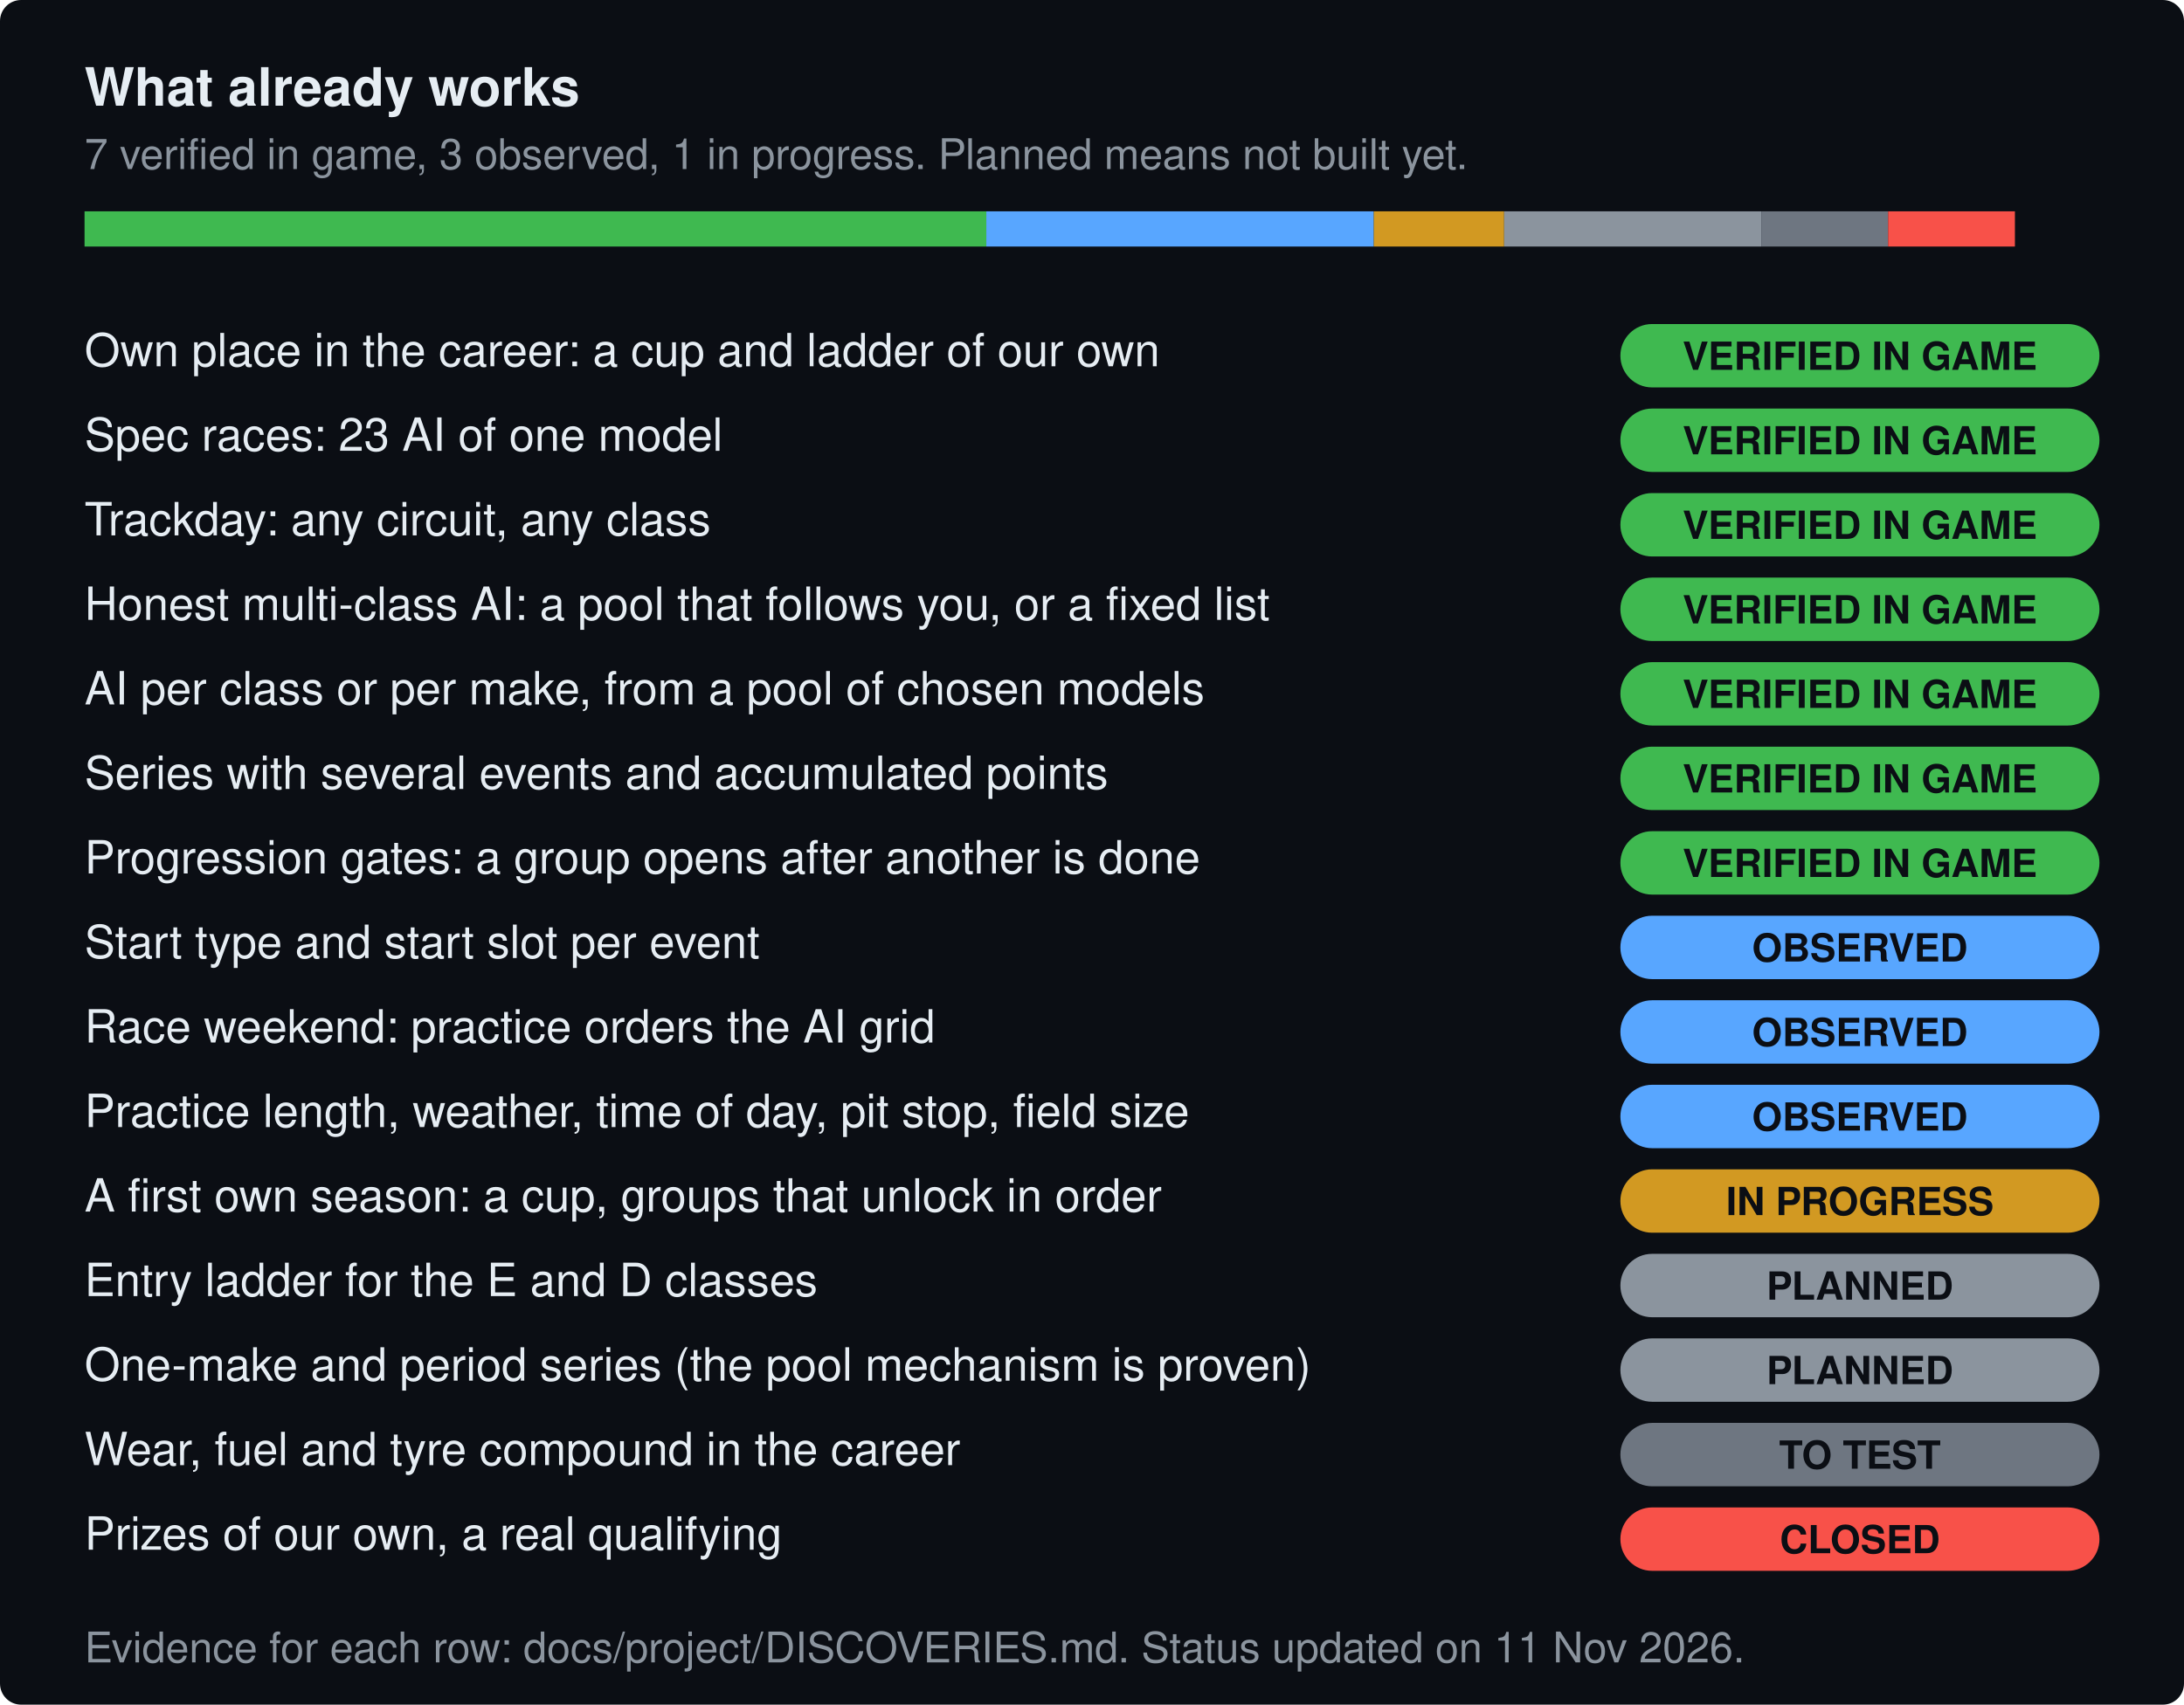
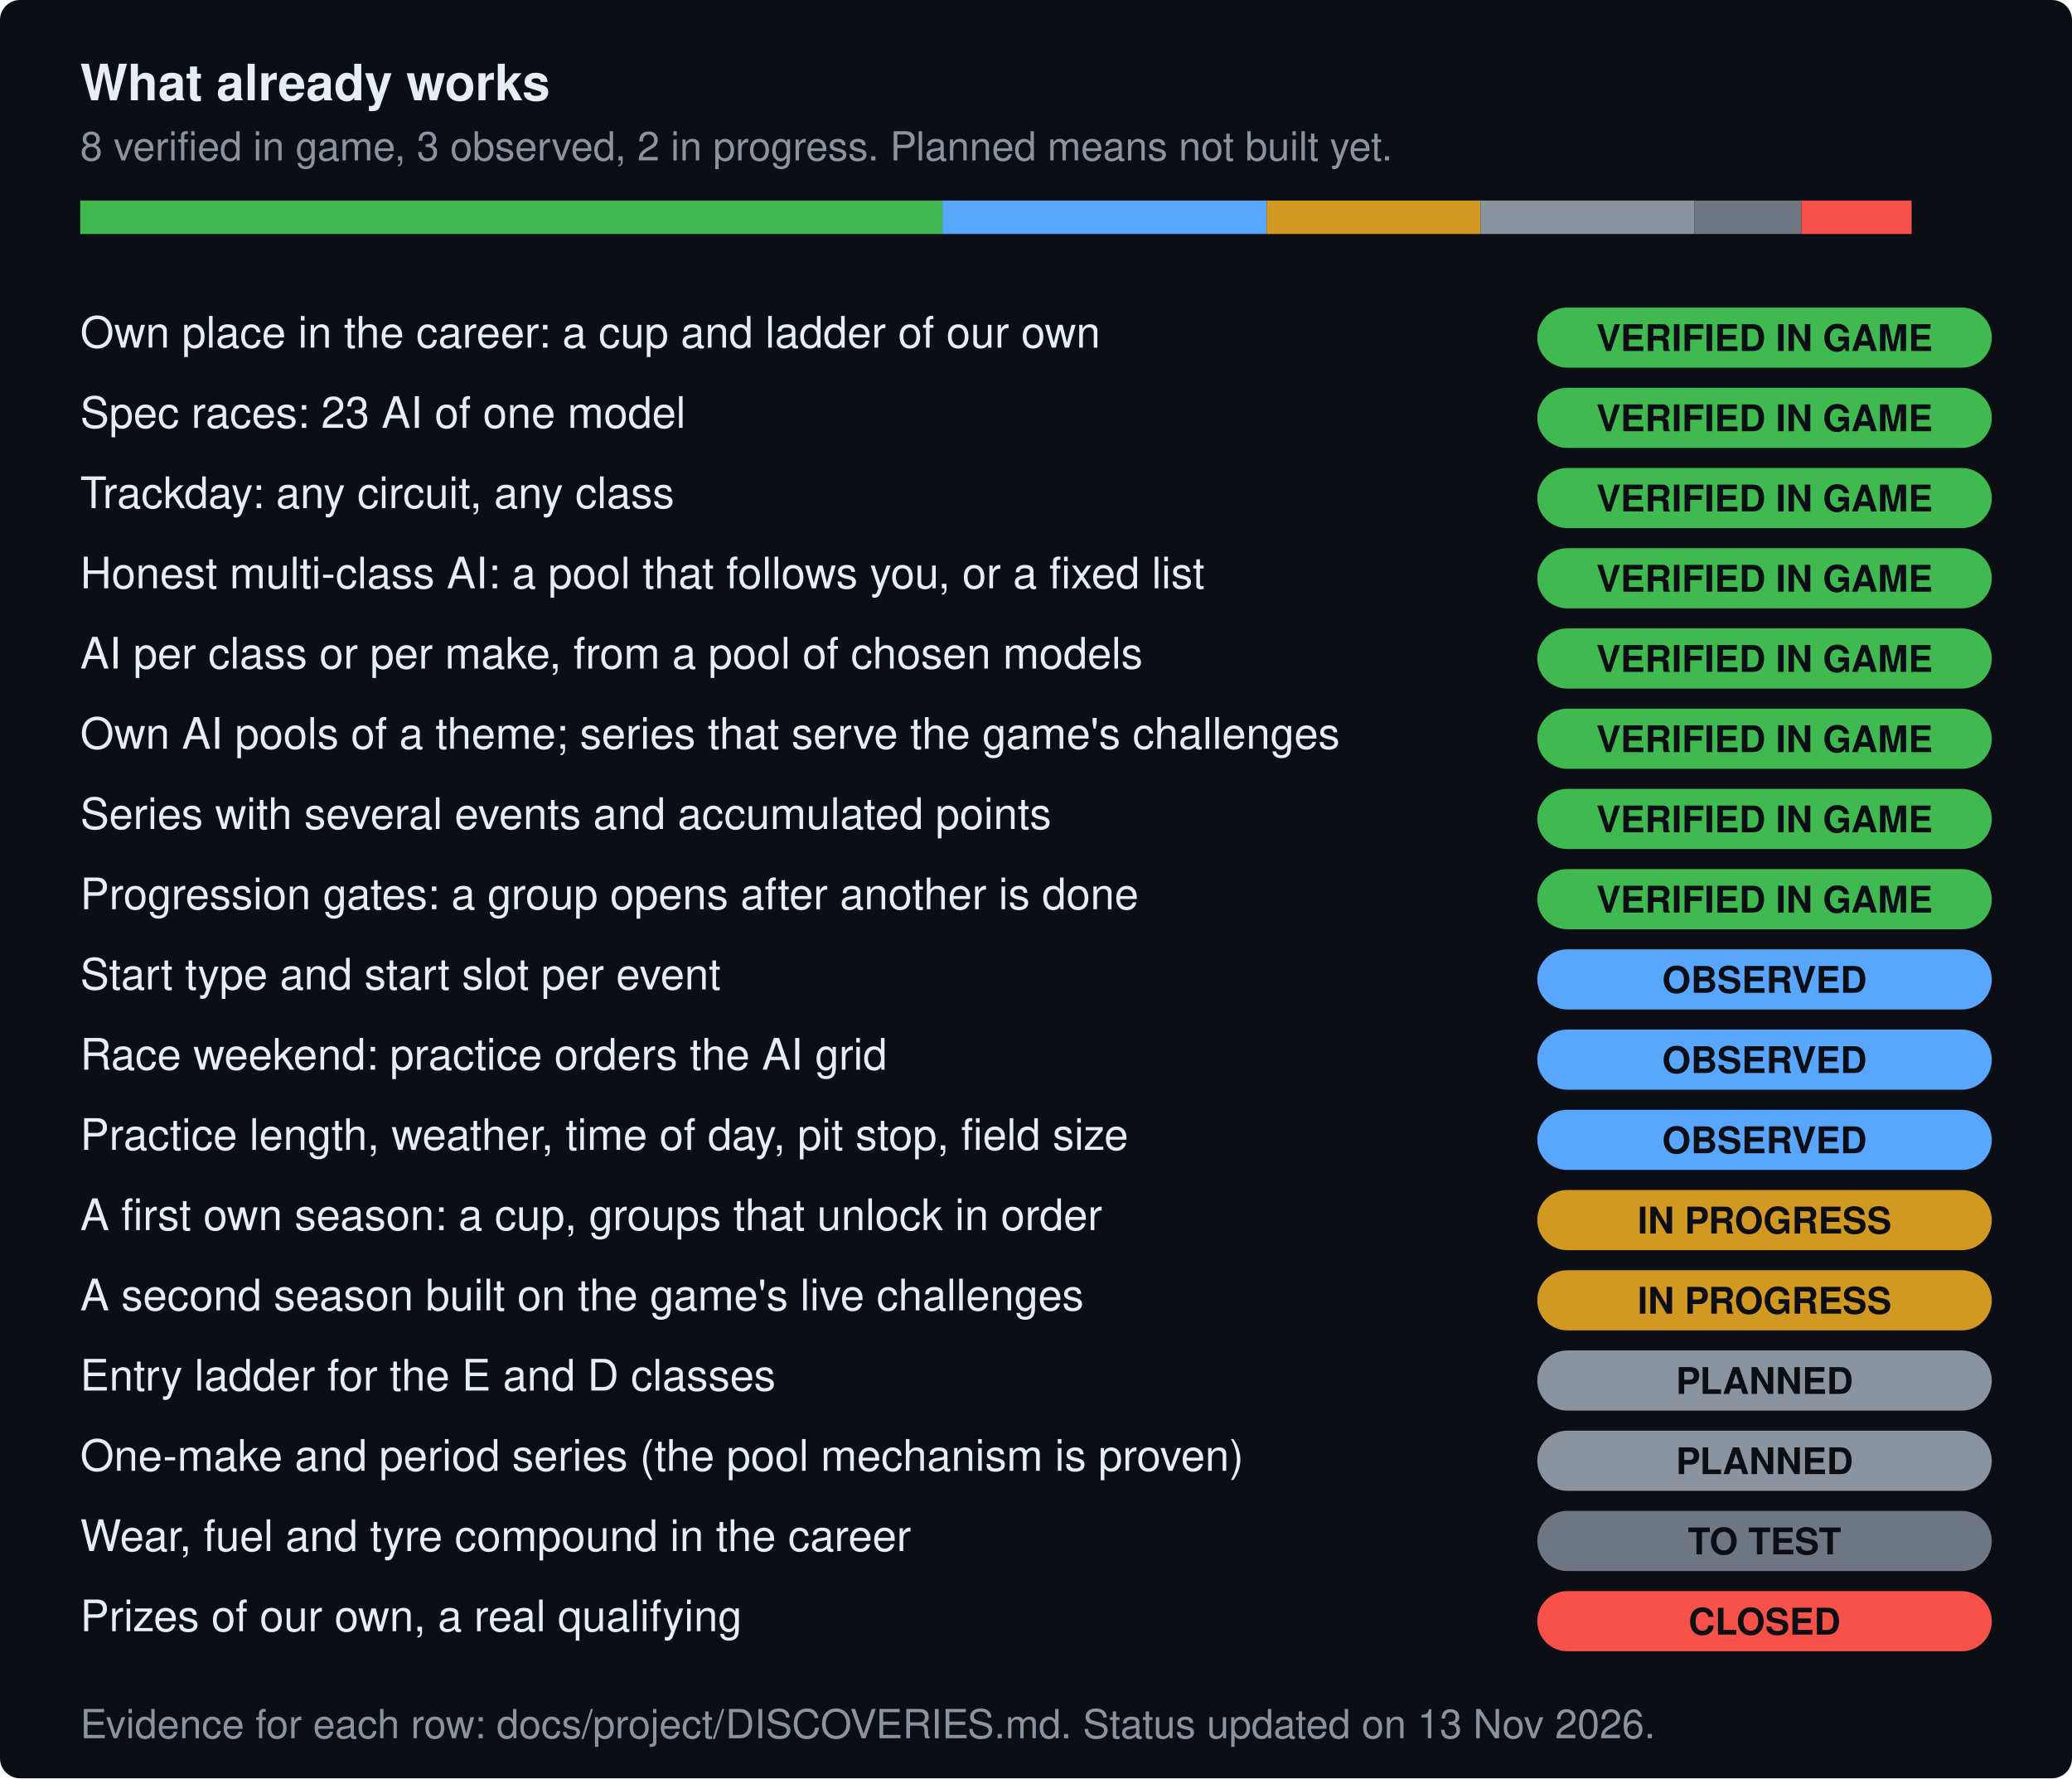
- <svg xmlns="http://www.w3.org/2000/svg" viewBox="0 0 620 484" width="100%" role="img" aria-labelledby="t d">
+ <svg xmlns="http://www.w3.org/2000/svg" viewBox="0 0 620 532" width="100%" role="img" aria-labelledby="t d">
  <style>
    .bg{fill:#0B0E14}
    .h{font:700 15px "Segoe UI",Helvetica,Arial,sans-serif;fill:#E6EDF3}
    .s{font:12px "Segoe UI",Helvetica,Arial,sans-serif;fill:#8B949E}
    .r{font:13px "Segoe UI",Helvetica,Arial,sans-serif;fill:#E6EDF3}
    .p{font:700 11px "Segoe UI",Helvetica,Arial,sans-serif;fill:#0B0E14}
    .l{stroke:#21262D;stroke-width:1}
  </style>
-   <rect class="bg" width="620" height="484" rx="6" />
+   <rect class="bg" width="620" height="532" rx="6" />
  <text class="h" x="24" y="30">What already works</text>
-   <text class="s" x="24" y="48">7 verified in game, 3 observed, 1 in progress. Planned means not built yet.</text>
+   <text class="s" x="24" y="48">8 verified in game, 3 observed, 2 in progress. Planned means not built yet.</text>
  <g transform="translate(24,60)">
-     <rect x="0" y="0" width="256" height="10" fill="#3FB950" />
-     <rect x="256" y="0" width="110" height="10" fill="#58A6FF" />
-     <rect x="366" y="0" width="37" height="10" fill="#D29922" />
-     <rect x="403" y="0" width="73" height="10" fill="#8B949E" />
-     <rect x="476" y="0" width="36" height="10" fill="#6E7681" />
-     <rect x="512" y="0" width="36" height="10" fill="#F85149" />
+     <rect x="0" y="0" width="258" height="10" fill="#3FB950" />
+     <rect x="258" y="0" width="97" height="10" fill="#58A6FF" />
+     <rect x="355" y="0" width="64" height="10" fill="#D29922" />
+     <rect x="419" y="0" width="64" height="10" fill="#8B949E" />
+     <rect x="483" y="0" width="32" height="10" fill="#6E7681" />
+     <rect x="515" y="0" width="33" height="10" fill="#F85149" />
  </g>
  <g transform="translate(24,92)">
    <text class="r" x="0" y="12">Own place in the career: a cup and ladder of our own</text>
    <rect x="436" y="0" width="136" height="18" rx="9" fill="#3FB950" />
    <text class="p" x="504" y="13" text-anchor="middle">VERIFIED IN GAME</text>
    <g transform="translate(0,24)">
      <text class="r" x="0" y="12">Spec races: 23 AI of one model</text>
      <rect x="436" y="0" width="136" height="18" rx="9" fill="#3FB950" />
      <text class="p" x="504" y="13" text-anchor="middle">VERIFIED IN GAME</text>
    </g>
    <g transform="translate(0,48)">
      <text class="r" x="0" y="12">Trackday: any circuit, any class</text>
      <rect x="436" y="0" width="136" height="18" rx="9" fill="#3FB950" />
      <text class="p" x="504" y="13" text-anchor="middle">VERIFIED IN GAME</text>
    </g>
    <g transform="translate(0,72)">
      <text class="r" x="0" y="12">Honest multi-class AI: a pool that follows you, or a fixed list</text>
      <rect x="436" y="0" width="136" height="18" rx="9" fill="#3FB950" />
      <text class="p" x="504" y="13" text-anchor="middle">VERIFIED IN GAME</text>
    </g>
    <g transform="translate(0,96)">
      <text class="r" x="0" y="12">AI per class or per make, from a pool of chosen models</text>
      <rect x="436" y="0" width="136" height="18" rx="9" fill="#3FB950" />
      <text class="p" x="504" y="13" text-anchor="middle">VERIFIED IN GAME</text>
    </g>
    <g transform="translate(0,120)">
+       <text class="r" x="0" y="12">Own AI pools of a theme; series that serve the game's challenges</text>
+       <rect x="436" y="0" width="136" height="18" rx="9" fill="#3FB950" />
+       <text class="p" x="504" y="13" text-anchor="middle">VERIFIED IN GAME</text>
+     </g>
+     <g transform="translate(0,144)">
      <text class="r" x="0" y="12">Series with several events and accumulated points</text>
      <rect x="436" y="0" width="136" height="18" rx="9" fill="#3FB950" />
      <text class="p" x="504" y="13" text-anchor="middle">VERIFIED IN GAME</text>
    </g>
-     <g transform="translate(0,144)">
+     <g transform="translate(0,168)">
      <text class="r" x="0" y="12">Progression gates: a group opens after another is done</text>
      <rect x="436" y="0" width="136" height="18" rx="9" fill="#3FB950" />
      <text class="p" x="504" y="13" text-anchor="middle">VERIFIED IN GAME</text>
    </g>
-     <g transform="translate(0,168)">
+     <g transform="translate(0,192)">
      <text class="r" x="0" y="12">Start type and start slot per event</text>
      <rect x="436" y="0" width="136" height="18" rx="9" fill="#58A6FF" />
      <text class="p" x="504" y="13" text-anchor="middle">OBSERVED</text>
    </g>
-     <g transform="translate(0,192)">
+     <g transform="translate(0,216)">
      <text class="r" x="0" y="12">Race weekend: practice orders the AI grid</text>
      <rect x="436" y="0" width="136" height="18" rx="9" fill="#58A6FF" />
      <text class="p" x="504" y="13" text-anchor="middle">OBSERVED</text>
    </g>
-     <g transform="translate(0,216)">
+     <g transform="translate(0,240)">
      <text class="r" x="0" y="12">Practice length, weather, time of day, pit stop, field size</text>
      <rect x="436" y="0" width="136" height="18" rx="9" fill="#58A6FF" />
      <text class="p" x="504" y="13" text-anchor="middle">OBSERVED</text>
    </g>
-     <g transform="translate(0,240)">
+     <g transform="translate(0,264)">
      <text class="r" x="0" y="12">A first own season: a cup, groups that unlock in order</text>
      <rect x="436" y="0" width="136" height="18" rx="9" fill="#D29922" />
      <text class="p" x="504" y="13" text-anchor="middle">IN PROGRESS</text>
    </g>
-     <g transform="translate(0,264)">
+     <g transform="translate(0,288)">
+       <text class="r" x="0" y="12">A second season built on the game's live challenges</text>
+       <rect x="436" y="0" width="136" height="18" rx="9" fill="#D29922" />
+       <text class="p" x="504" y="13" text-anchor="middle">IN PROGRESS</text>
+     </g>
+     <g transform="translate(0,312)">
      <text class="r" x="0" y="12">Entry ladder for the E and D classes</text>
      <rect x="436" y="0" width="136" height="18" rx="9" fill="#8B949E" />
      <text class="p" x="504" y="13" text-anchor="middle">PLANNED</text>
    </g>
-     <g transform="translate(0,288)">
+     <g transform="translate(0,336)">
      <text class="r" x="0" y="12">One-make and period series (the pool mechanism is proven)</text>
      <rect x="436" y="0" width="136" height="18" rx="9" fill="#8B949E" />
      <text class="p" x="504" y="13" text-anchor="middle">PLANNED</text>
    </g>
-     <g transform="translate(0,312)">
+     <g transform="translate(0,360)">
      <text class="r" x="0" y="12">Wear, fuel and tyre compound in the career</text>
      <rect x="436" y="0" width="136" height="18" rx="9" fill="#6E7681" />
      <text class="p" x="504" y="13" text-anchor="middle">TO TEST</text>
    </g>
-     <g transform="translate(0,336)">
+     <g transform="translate(0,384)">
      <text class="r" x="0" y="12">Prizes of our own, a real qualifying</text>
      <rect x="436" y="0" width="136" height="18" rx="9" fill="#F85149" />
      <text class="p" x="504" y="13" text-anchor="middle">CLOSED</text>
    </g>
  </g>
-   <text class="s" x="24" y="472">Evidence for each row: docs/project/DISCOVERIES.md. Status updated on 11 Nov 2026.</text>
+   <text class="s" x="24" y="520">Evidence for each row: docs/project/DISCOVERIES.md. Status updated on 13 Nov 2026.</text>
</svg>
